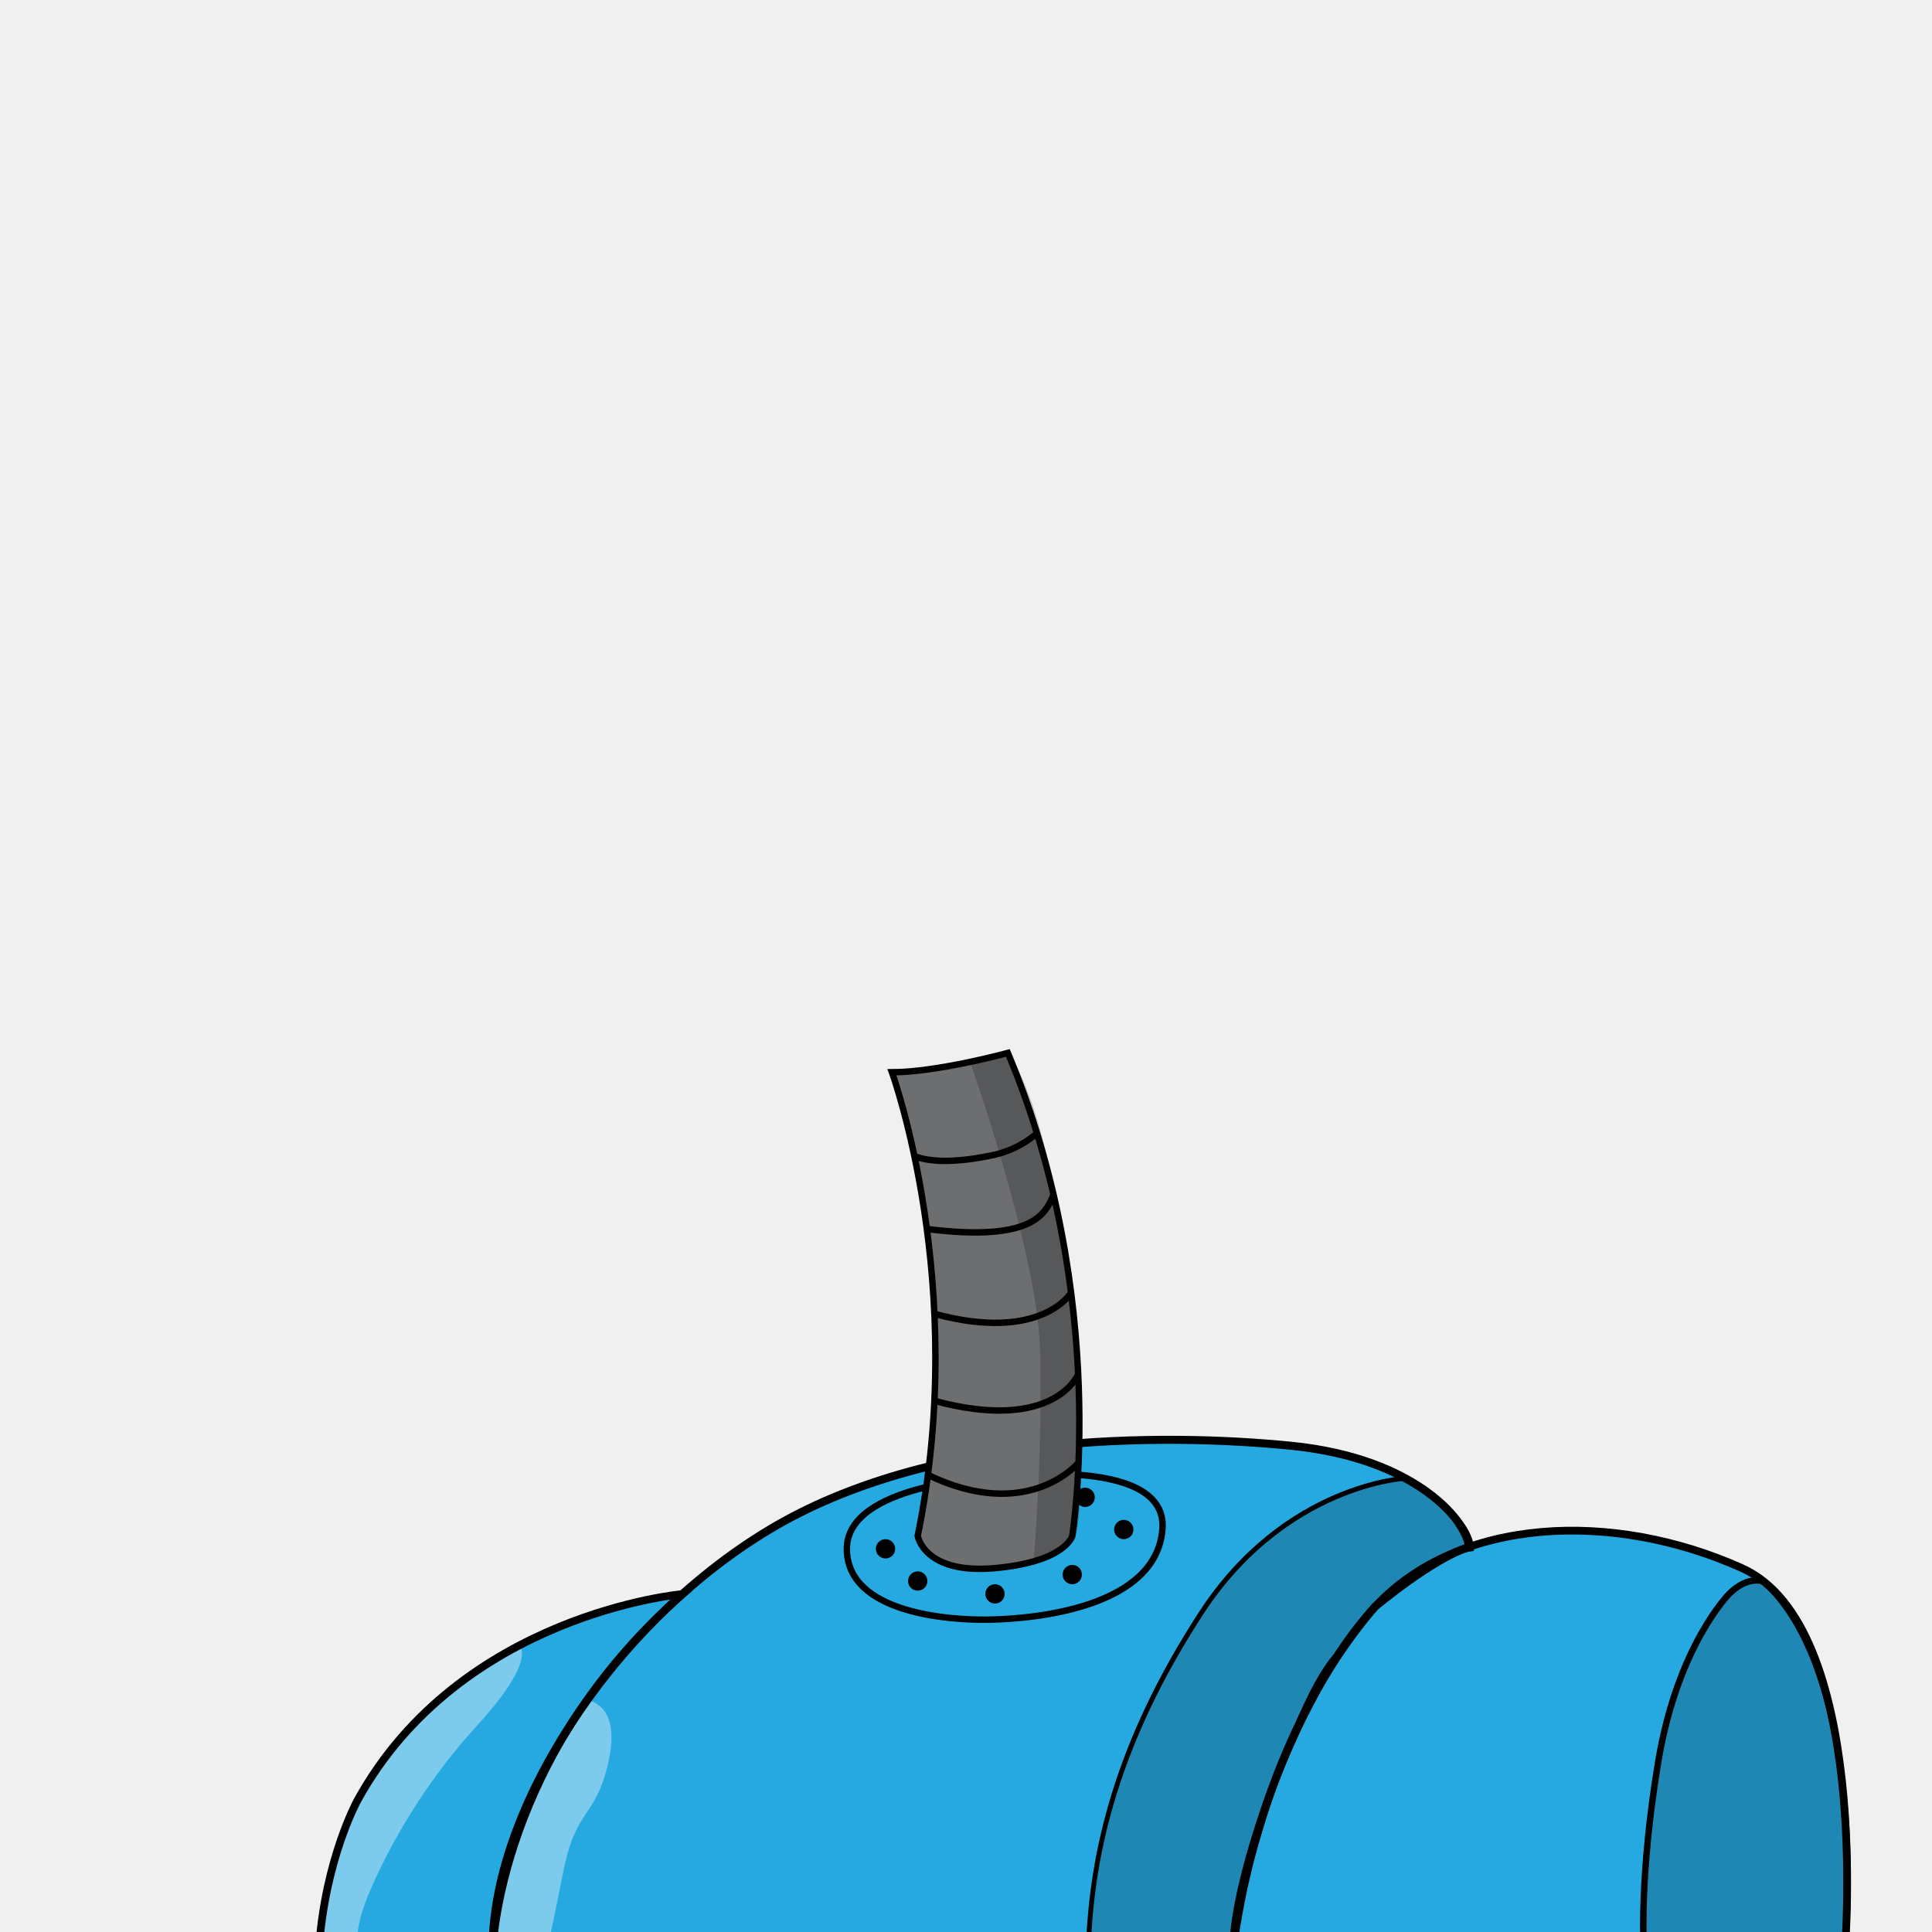
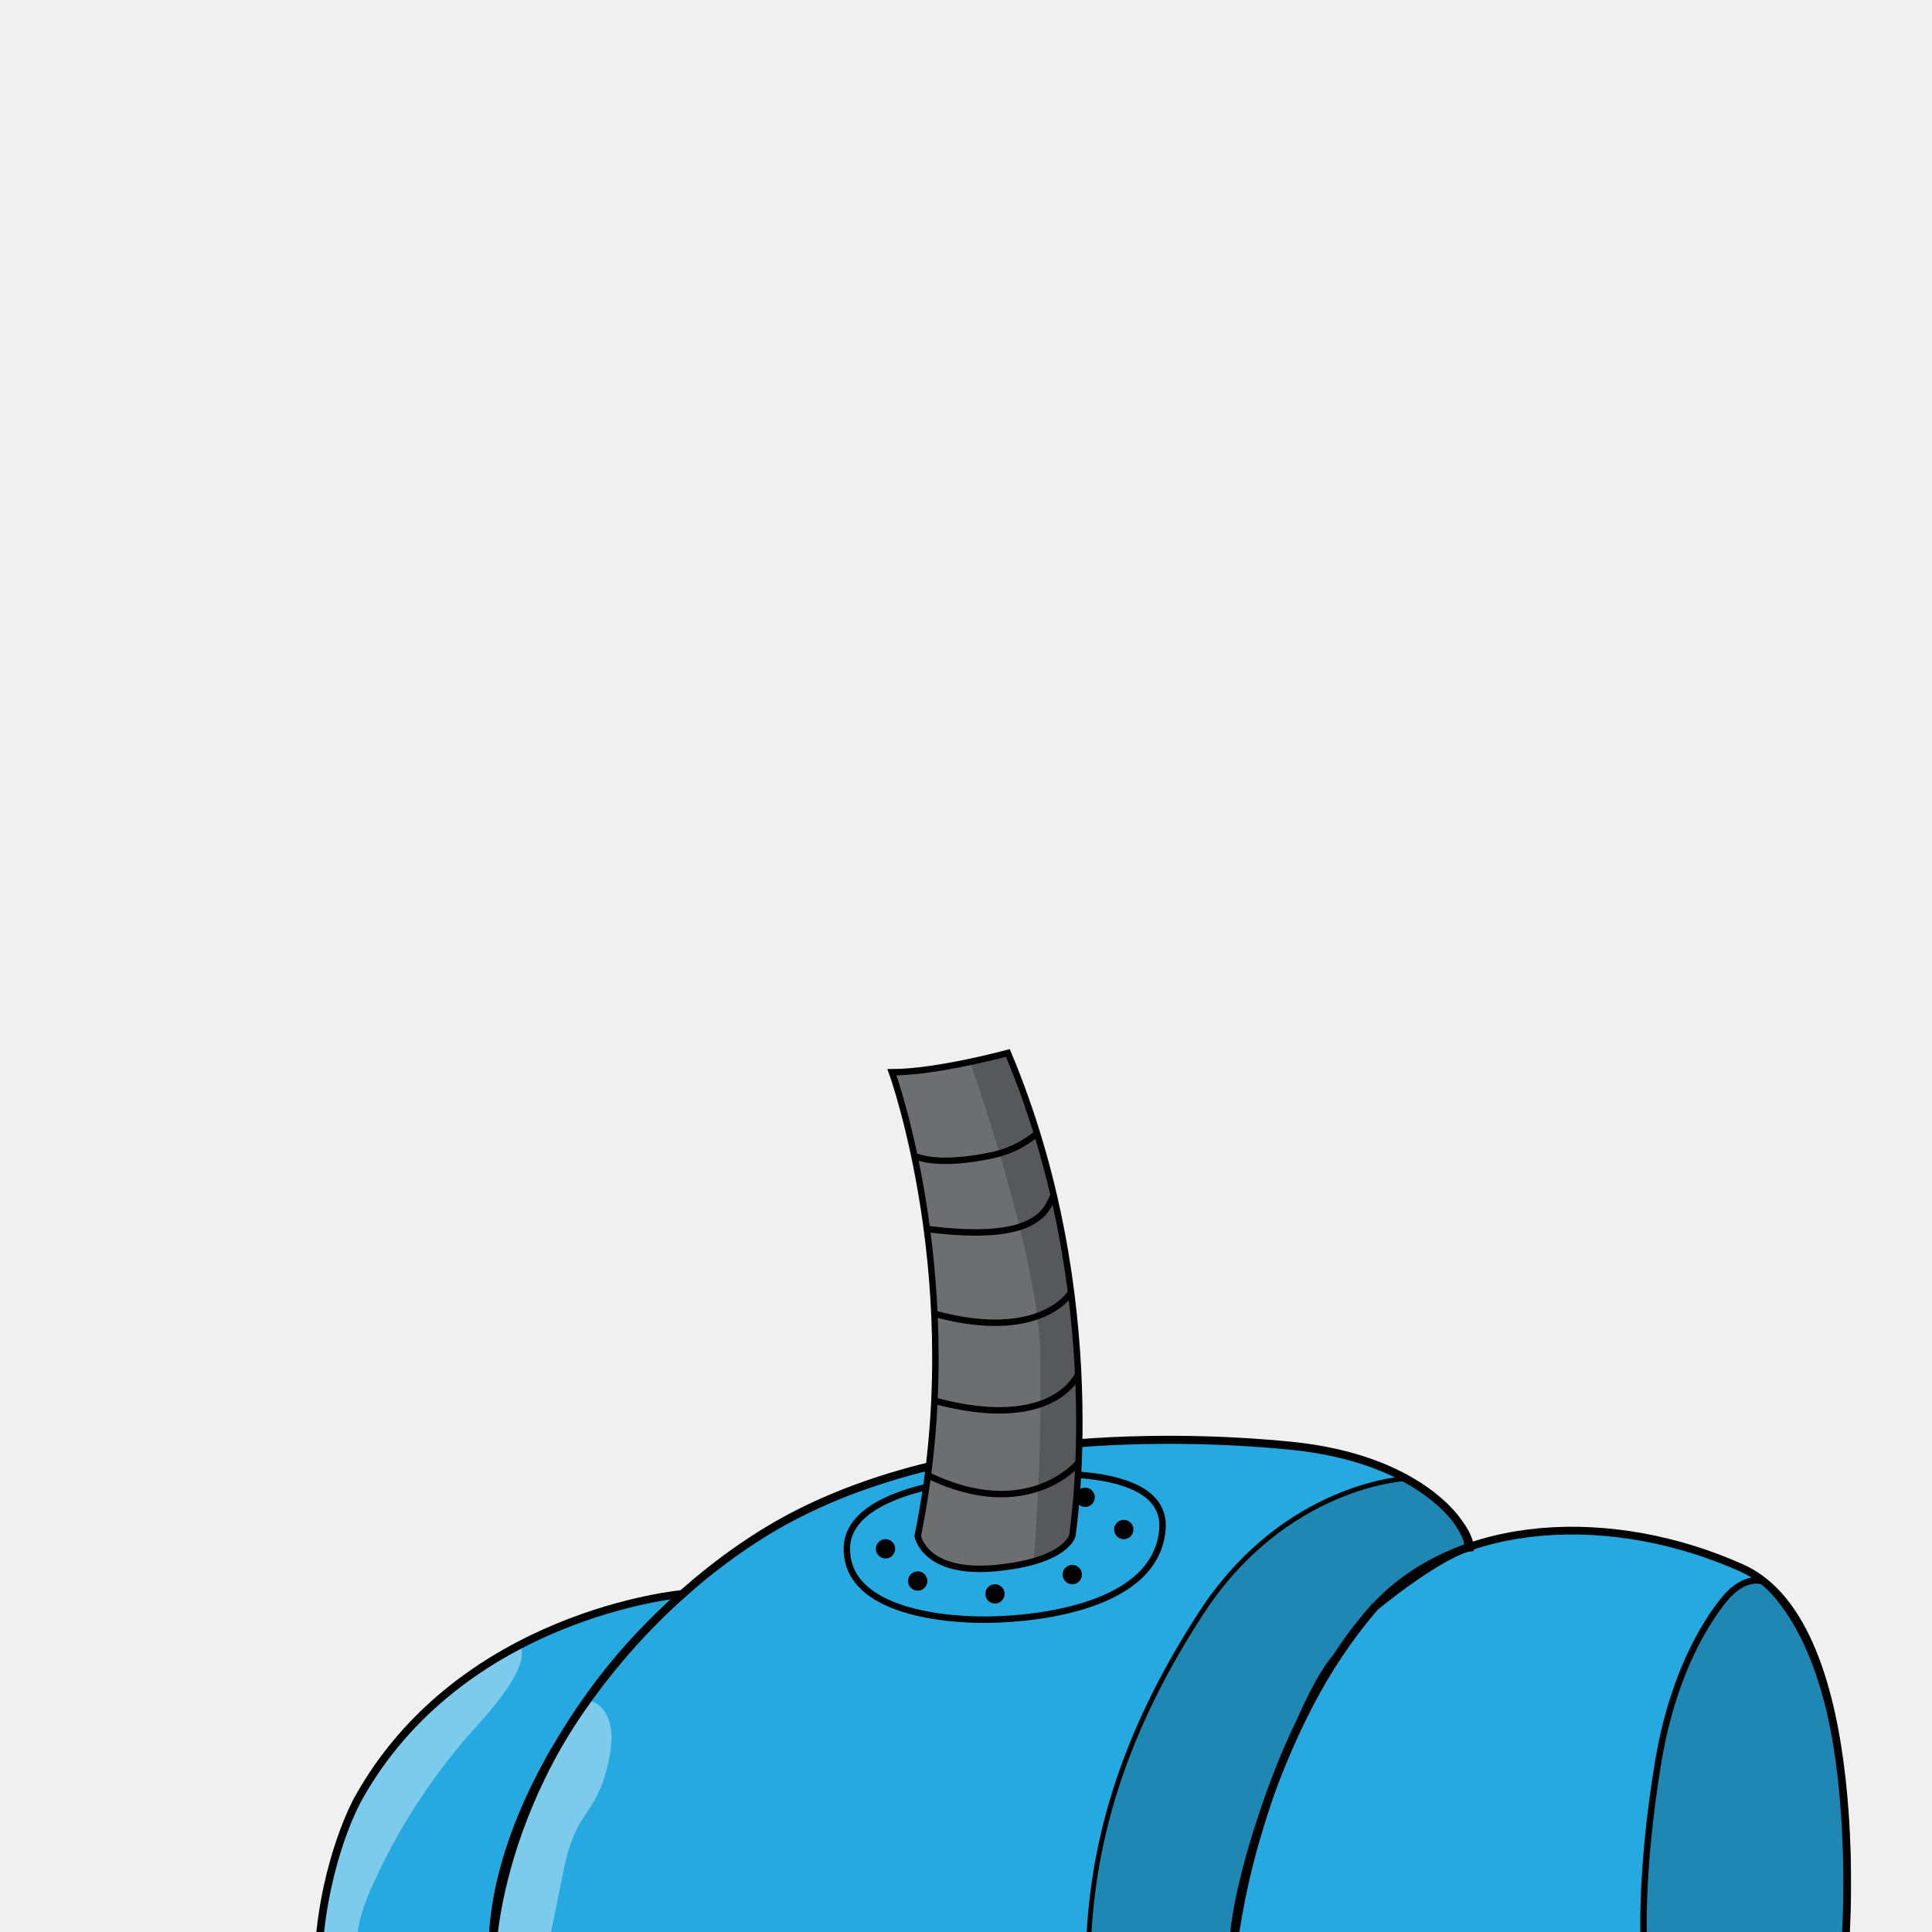
- <svg xmlns="http://www.w3.org/2000/svg" id="body-01" viewBox="0 0 300 300">
-   <defs>
-     <style>.cls-1{fill:#26a9e0;}.cls-2{fill:#fff;fill-opacity:0.4;}.cls-3,.cls-5,.cls-7{fill:none;}.cls-3,.cls-4,.cls-5,.cls-6,.cls-7,.cls-8{stroke:#000;stroke-miterlimit:10;}.cls-3{stroke-width:1.2px;}.cls-4,.cls-6,.cls-9{fill-opacity:0.2;}.cls-5{stroke-width:1.25px;}.cls-6{stroke-width:0.75px;}.cls-8{fill:#6d6e70;}</style>
-   </defs>
-   <g id="fill_color" data-name="fill color">
-     <path class="cls-1" d="M106,247.52s-34.47,3-50.47,32c0,0-5,9-6,23h27S77.43,272.54,106,247.52Z" />
-     <path class="cls-1" d="M226.5,236.5s-6-10-26-12-56-2-81,13-43,44-43,65h115s3-31,22-53c0,0,8.88-7.45,14.44-9.22C227.94,240.28,228.5,239.5,226.5,236.5Z" />
-     <path class="cls-1" d="M286.5,302.5s4-50-16-59-44-8-57,6-22,43-22,53Z" />
+ <svg xmlns="http://www.w3.org/2000/svg" version="1.1" id="body-01" x="0px" y="0px" viewBox="0 0 300 300" style="enable-background:new 0 0 300 300;" xml:space="preserve">
+   <style type="text/css">
+ 	.st0{fill:#26A9E0;}
+ 	.st1{fill:#FFFFFF;fill-opacity:0.4;}
+ 	.st2{fill:none;stroke:#000000;stroke-width:1.2;stroke-miterlimit:10;}
+ 	.st3{fill-opacity:0.2;stroke:#000000;stroke-miterlimit:10;}
+ 	.st4{fill:none;stroke:#000000;stroke-width:1.25;stroke-miterlimit:10;}
+ 	.st5{fill-opacity:0.2;stroke:#000000;stroke-width:0.75;stroke-miterlimit:10;}
+ 	.st6{fill:none;stroke:#000000;stroke-miterlimit:10;}
+ 	.st7{fill:#6D6E70;stroke:#000000;stroke-miterlimit:10;}
+ 	.st8{fill-opacity:0.2;}
+ </style>
+   <g id="fill_color">
+     <path class="st0" d="M106,247.5c0,0-34.5,3-50.5,32c0,0-5,9-6,23h27C76.5,302.5,77.4,272.5,106,247.5z" />
+     <path class="st0" d="M226.5,236.5c0,0-6-10-26-12s-56-2-81,13s-43,44-43,65h115c0,0,3-31,22-53c0,0,8.9-7.4,14.4-9.2   C227.9,240.3,228.5,239.5,226.5,236.5z" />
+     <path class="st0" d="M286.5,302.5c0,0,4-50-16-59s-44-8-57,6s-22,43-22,53H286.5z" />
  </g>
-   <path class="cls-2" d="M91.18,264s5.32.48,3.32,9.48-5,7-7,17-2.5,12-2.5,12H76.5S75.85,285.54,91.18,264Z" />
-   <path class="cls-3" d="M286.5,302.5s4-50-16-59-44-8-57,6-22,43-22,53Z" />
-   <path class="cls-4" d="M268.5,247.5s-8,8-11,26-2.25,29-2.25,29H286.5s3.84-41.79-12.58-56.9C273.92,245.6,271.5,244.5,268.5,247.5Z" />
-   <path class="cls-5" d="M226.5,236.5s-6-10-26-12-56-2-81,13-43,44-43,65h115s3-31,22-53c0,0,8.88-7.45,14.44-9.22C227.94,240.28,228.5,239.5,226.5,236.5Z" />
-   <path class="cls-6" d="M218.22,229.55s-18.72.95-31.72,20.95-17,37-17.5,52h22.5c-1.42.12,8.08-36.84,16-45.5,10-15.5,21-16.5,21-16.5S228.93,235.6,218.22,229.55Z" />
-   <path class="cls-7" d="M106,247.52s-34.47,3-50.47,32c0,0-5,9-6,23h27S77.43,272.54,106,247.52Z" />
-   <path class="cls-2" d="M80.61,255.48s2.89,2-6.11,12a94,94,0,0,0-17,26c-3,7-1.75,9-1.75,9H49.5S50.73,270.47,80.61,255.48Z" />
-   <path class="cls-3" d="M106,247.52s-34.47,3-50.47,32c0,0-5,9-6,23h27S77.43,272.54,106,247.52Z" />
-   <path class="cls-7" d="M153.5,251.5c7.6-.12,26-2,27-14s-27-8-27-8-22,1-22,11S147.35,251.6,153.5,251.5Z" />
-   <path class="cls-8" d="M138.5,166.5s12,33,4,72c0,0,1,6,12,5s12-5,12-5,6-37-10-75C156.5,163.5,145.5,166.5,138.5,166.5Z" />
-   <path class="cls-7" d="M161,176a15.59,15.59,0,0,1-7.53,3.51c-5,1-9,1-11.52,0" />
-   <path class="cls-7" d="M163.66,185.38c-1.18,2.51-2.36,7.71-20,5.42" />
-   <path class="cls-7" d="M166.32,200.74s-4.63,7.77-21.23,3.27" />
-   <path class="cls-7" d="M167.42,213.41s-3.73,9.13-22.33,4.11" />
-   <path class="cls-7" d="M167.42,227.17s-7.75,9.36-23.34,1.85" />
+   <path class="st1" d="M91.2,264c0,0,5.3,0.5,3.3,9.5s-5,7-7,17s-2.5,12-2.5,12h-8.5C76.5,302.5,75.8,285.5,91.2,264z" />
+   <path class="st2" d="M286.5,302.5c0,0,4-50-16-59s-44-8-57,6s-22,43-22,53H286.5z" />
+   <path class="st3" d="M268.5,247.5c0,0-8,8-11,26s-2.2,29-2.2,29h31.2c0,0,3.8-41.8-12.6-56.9C273.9,245.6,271.5,244.5,268.5,247.5z" />
+   <path class="st4" d="M226.5,236.5c0,0-6-10-26-12s-56-2-81,13s-43,44-43,65h115c0,0,3-31,22-53c0,0,8.9-7.4,14.4-9.2  C227.9,240.3,228.5,239.5,226.5,236.5z" />
+   <path class="st5" d="M218.2,229.6c0,0-18.7,0.9-31.7,20.9s-17,37-17.5,52h22.5c-1.4,0.1,8.1-36.8,16-45.5c10-15.5,21-16.5,21-16.5  S228.9,235.6,218.2,229.6z" />
+   <path class="st6" d="M106,247.5c0,0-34.5,3-50.5,32c0,0-5,9-6,23h27C76.5,302.5,77.4,272.5,106,247.5z" />
+   <path class="st1" d="M80.6,255.5c0,0,2.9,2-6.1,12c-7.1,7.7-12.8,16.5-17,26c-3,7-1.8,9-1.8,9h-6.2  C49.5,302.5,50.7,270.5,80.6,255.5z" />
+   <path class="st2" d="M106,247.5c0,0-34.5,3-50.5,32c0,0-5,9-6,23h27C76.5,302.5,77.4,272.5,106,247.5z" />
+   <path class="st6" d="M153.5,251.5c7.6-0.1,26-2,27-14s-27-8-27-8s-22,1-22,11S147.4,251.6,153.5,251.5z" />
+   <path class="st7" d="M138.5,166.5c0,0,12,33,4,72c0,0,1,6,12,5s12-5,12-5s6-37-10-75C156.5,163.5,145.5,166.5,138.5,166.5z" />
+   <path class="st6" d="M161,176c-2.1,1.8-4.7,3-7.5,3.5c-5,1-9,1-11.5,0" />
+   <path class="st6" d="M163.7,185.4c-1.2,2.5-2.4,7.7-20,5.4" />
+   <path class="st6" d="M166.3,200.7c0,0-4.6,7.8-21.2,3.3" />
+   <path class="st6" d="M167.4,213.4c0,0-3.7,9.1-22.3,4.1" />
+   <path class="st6" d="M167.4,227.2c0,0-7.8,9.4-23.3,1.9" />
  <circle cx="154.5" cy="247.5" r="1.5" />
  <circle cx="166.5" cy="244.5" r="1.5" />
  <circle cx="174.5" cy="237.5" r="1.5" />
  <circle cx="168.5" cy="232.5" r="1.5" />
  <circle cx="142.5" cy="245.5" r="1.5" />
  <circle cx="137.5" cy="240.5" r="1.5" />
-   <path class="cls-9" d="M150.5,164.5s10.5,29.5,11,45a328.75,328.75,0,0,1-1,33l6-3c3.29-1.87.5-61.5-10-76Z" />
+   <path class="st8" d="M150.5,164.5c0,0,10.5,29.5,11,45c0.2,11-0.1,22-1,33l5.5-2.8c3-11.9,4-40.9-9.5-76.2L150.5,164.5z" />
</svg>
